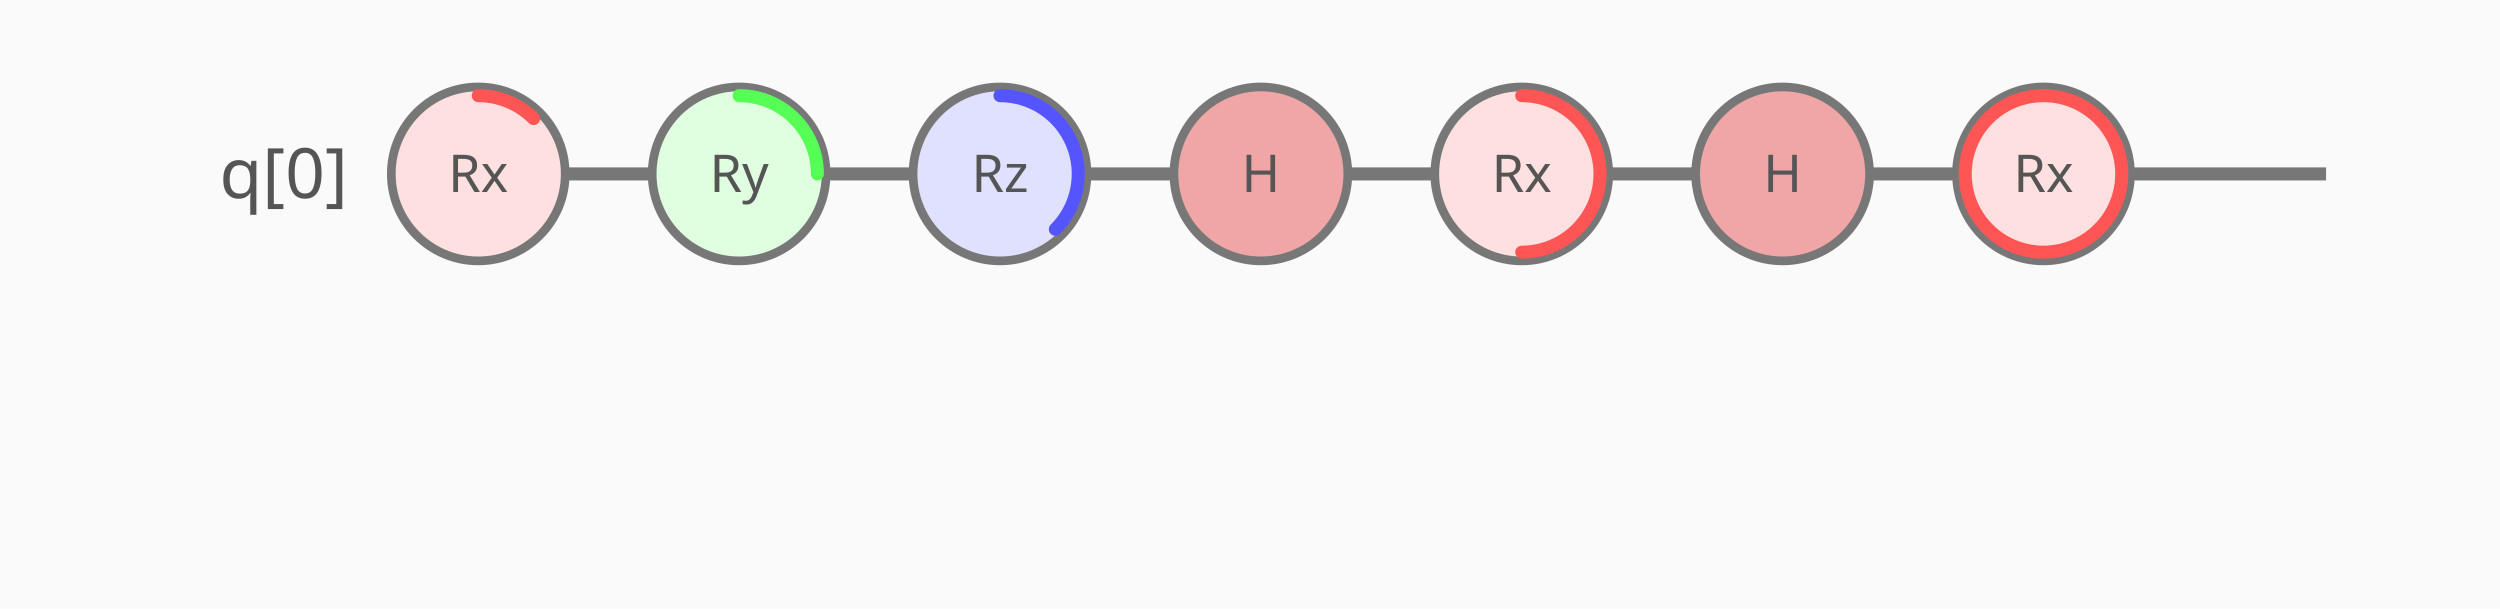
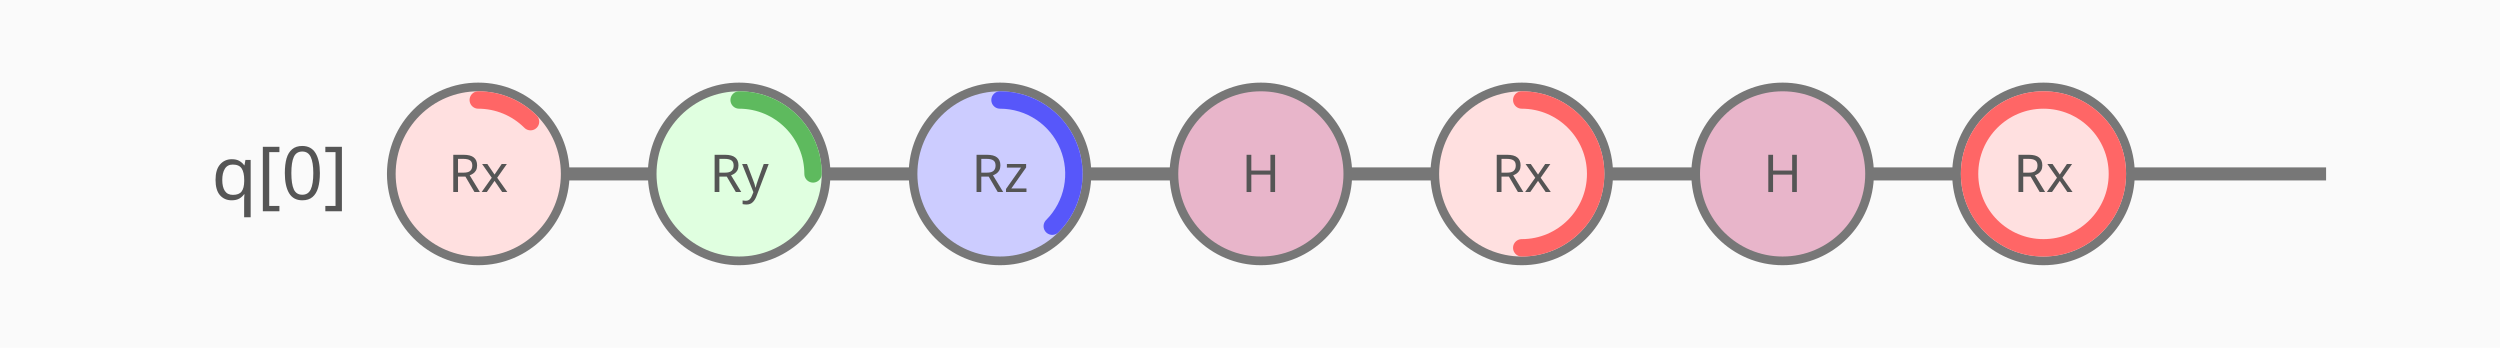
- <svg xmlns="http://www.w3.org/2000/svg" width="575.0" height="140" viewBox="0 0 575.0 140">
+ <svg xmlns="http://www.w3.org/2000/svg" width="575.0" height="80.0" viewBox="0 0 575.0 80.0">
  <rect width="100%" height="100%" fill="#fafafa" />
-   <text x="80" y="40" fill="#555555" font-family="calibri" font-size="16" text-anchor="end" dominant-baseline="middle">q[0]</text>
+   <text x="80" y="40" fill="#555555" font-family="calibri" font-size="17" text-anchor="end" dominant-baseline="middle">q[0]</text>
  <line x1="90" y1="40" x2="535.0" y2="40" stroke="#777777" stroke-width="3" stroke-dasharray="" />
  <circle cx="110.0" cy="40" r="20" fill="#ffe0e0" stroke="#777777" stroke-width="2" />
-   <path d="M 110.0 22.0 A 18 18 0 0 1 122.728 27.272" fill="none" stroke="#ff5555" stroke-width="3" stroke-linecap="round" />
+   <path d="M 110.0 23.0 A 17 17 0 0 1 122.021 27.979" fill="none" stroke="#ff6666" stroke-width="4" stroke-linecap="round" />
  <text x="110.0" y="40" fill="#555555" font-family="sans-serif" font-size="12" text-anchor="middle" dominant-baseline="middle">Rx</text>
  <circle cx="170.0" cy="40" r="20" fill="#e0ffe0" stroke="#777777" stroke-width="2" />
-   <path d="M 170.0 22.0 A 18 18 0 0 1 188.0 40.0" fill="none" stroke="#55ff55" stroke-width="3" stroke-linecap="round" />
+   <path d="M 170.0 23.0 A 17 17 0 0 1 187.0 40.0" fill="none" stroke="#5eba5e" stroke-width="4" stroke-linecap="round" />
  <text x="170.0" y="40" fill="#555555" font-family="sans-serif" font-size="12" text-anchor="middle" dominant-baseline="middle">Ry</text>
-   <circle cx="230.0" cy="40" r="20" fill="#e0e0ff" stroke="#777777" stroke-width="2" />
-   <path d="M 230.0 22.0 A 18 18 0 0 1 242.728 52.728" fill="none" stroke="#5555ff" stroke-width="3" stroke-linecap="round" />
+   <circle cx="230.0" cy="40" r="20" fill="#ccccff" stroke="#777777" stroke-width="2" />
+   <path d="M 230.0 23.0 A 17 17 0 0 1 242.021 52.021" fill="none" stroke="#5757fa" stroke-width="4" stroke-linecap="round" />
  <text x="230.0" y="40" fill="#555555" font-family="sans-serif" font-size="12" text-anchor="middle" dominant-baseline="middle">Rz</text>
-   <circle cx="290.0" cy="40" r="20" fill="#f0a6a6" stroke="#777777" stroke-width="2" />
+   <circle cx="290.0" cy="40" r="20" fill="#e8b5ca" stroke="#777777" stroke-width="2" />
  <text x="290.0" y="40" fill="#555555" font-family="sans-serif" font-size="12" text-anchor="middle" dominant-baseline="middle">H</text>
  <circle cx="350.0" cy="40" r="20" fill="#ffe0e0" stroke="#777777" stroke-width="2" />
-   <path d="M 350.0 22.0 A 18 18 0 0 1 350.0 58.0" fill="none" stroke="#ff5555" stroke-width="3" stroke-linecap="round" />
+   <path d="M 350.0 23.0 A 17 17 0 0 1 350.0 57.0" fill="none" stroke="#ff6666" stroke-width="4" stroke-linecap="round" />
  <text x="350.0" y="40" fill="#555555" font-family="sans-serif" font-size="12" text-anchor="middle" dominant-baseline="middle">Rx</text>
-   <circle cx="410.0" cy="40" r="20" fill="#f0a6a6" stroke="#777777" stroke-width="2" />
+   <circle cx="410.0" cy="40" r="20" fill="#e8b5ca" stroke="#777777" stroke-width="2" />
  <text x="410.0" y="40" fill="#555555" font-family="sans-serif" font-size="12" text-anchor="middle" dominant-baseline="middle">H</text>
  <circle cx="470.0" cy="40" r="20" fill="#ffe0e0" stroke="#777777" stroke-width="2" />
-   <circle cx="470.0" cy="40" r="18" fill="none" stroke="#ff5555" stroke-width="3" />
+   <circle cx="470.0" cy="40" r="17" fill="none" stroke="#ff6666" stroke-width="4" />
  <text x="470.0" y="40" fill="#555555" font-family="sans-serif" font-size="12" text-anchor="middle" dominant-baseline="middle">Rx</text>
</svg>
